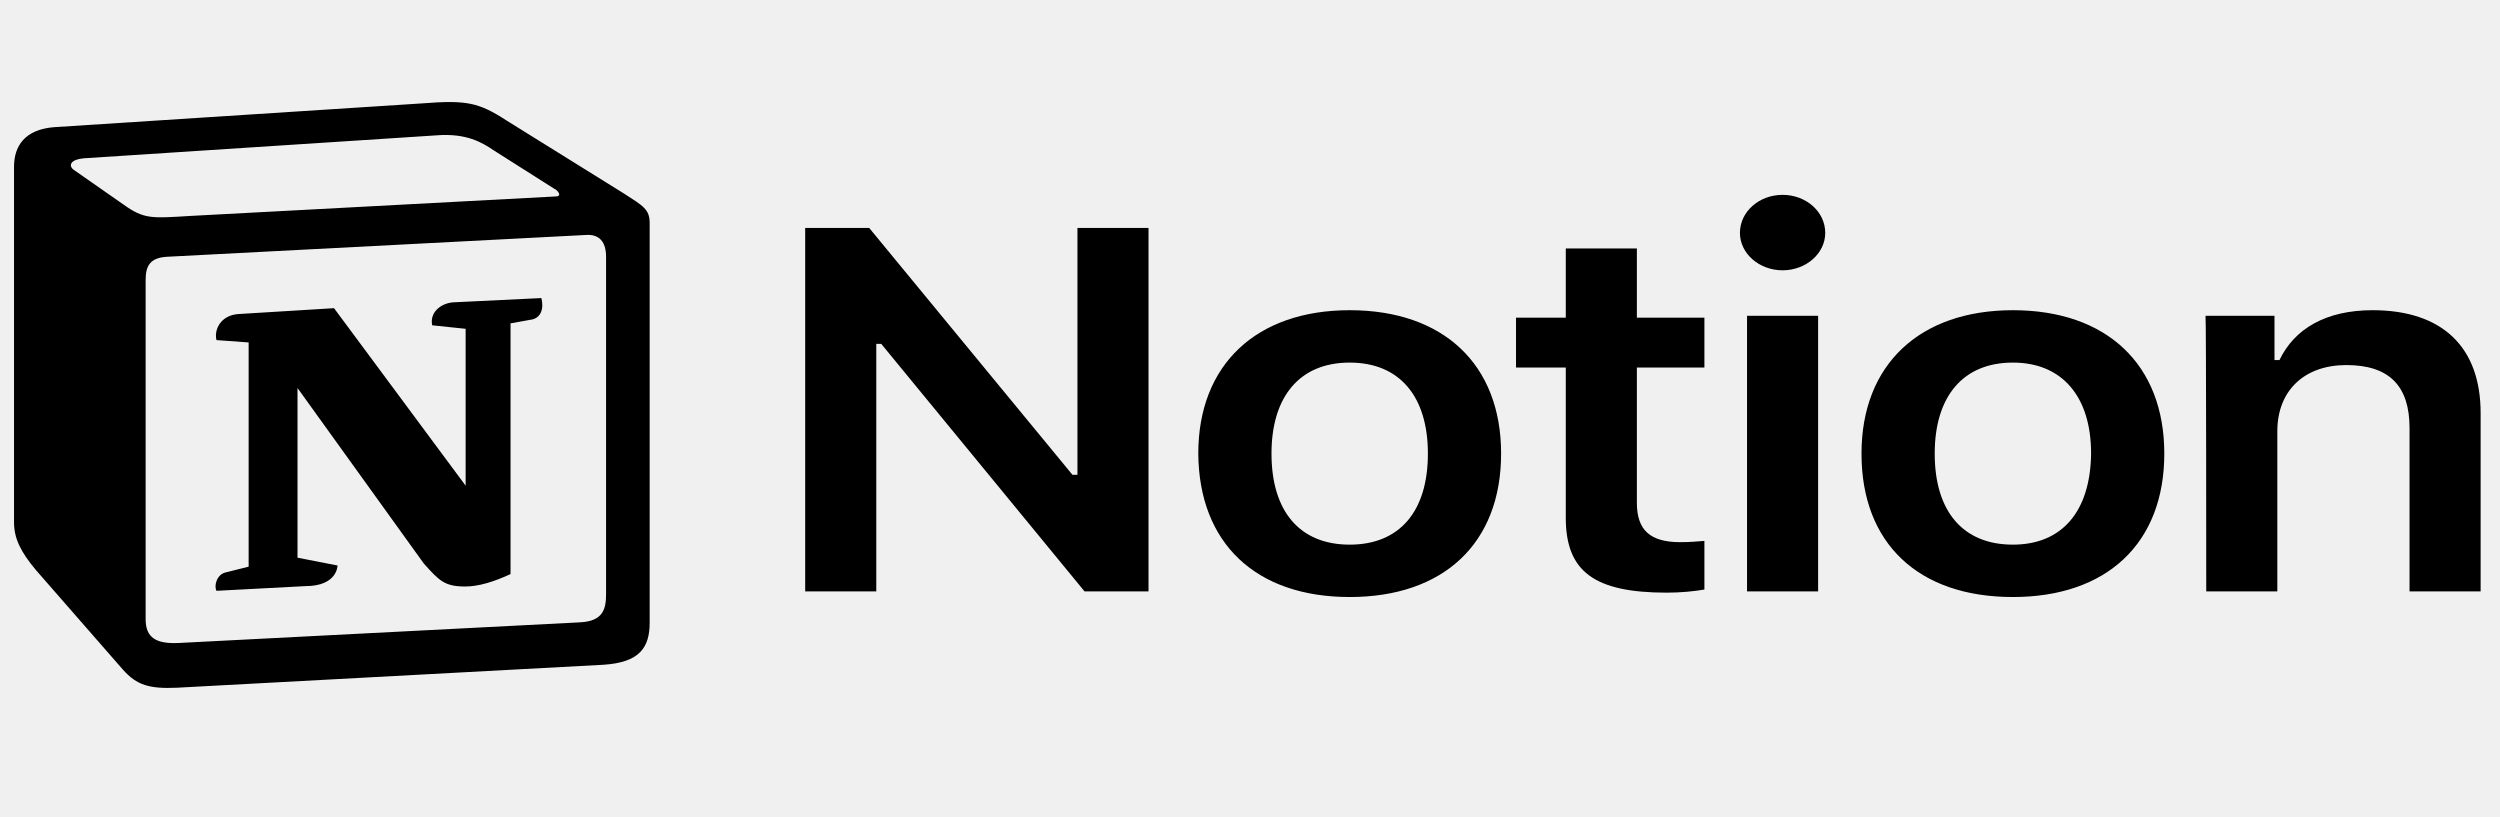
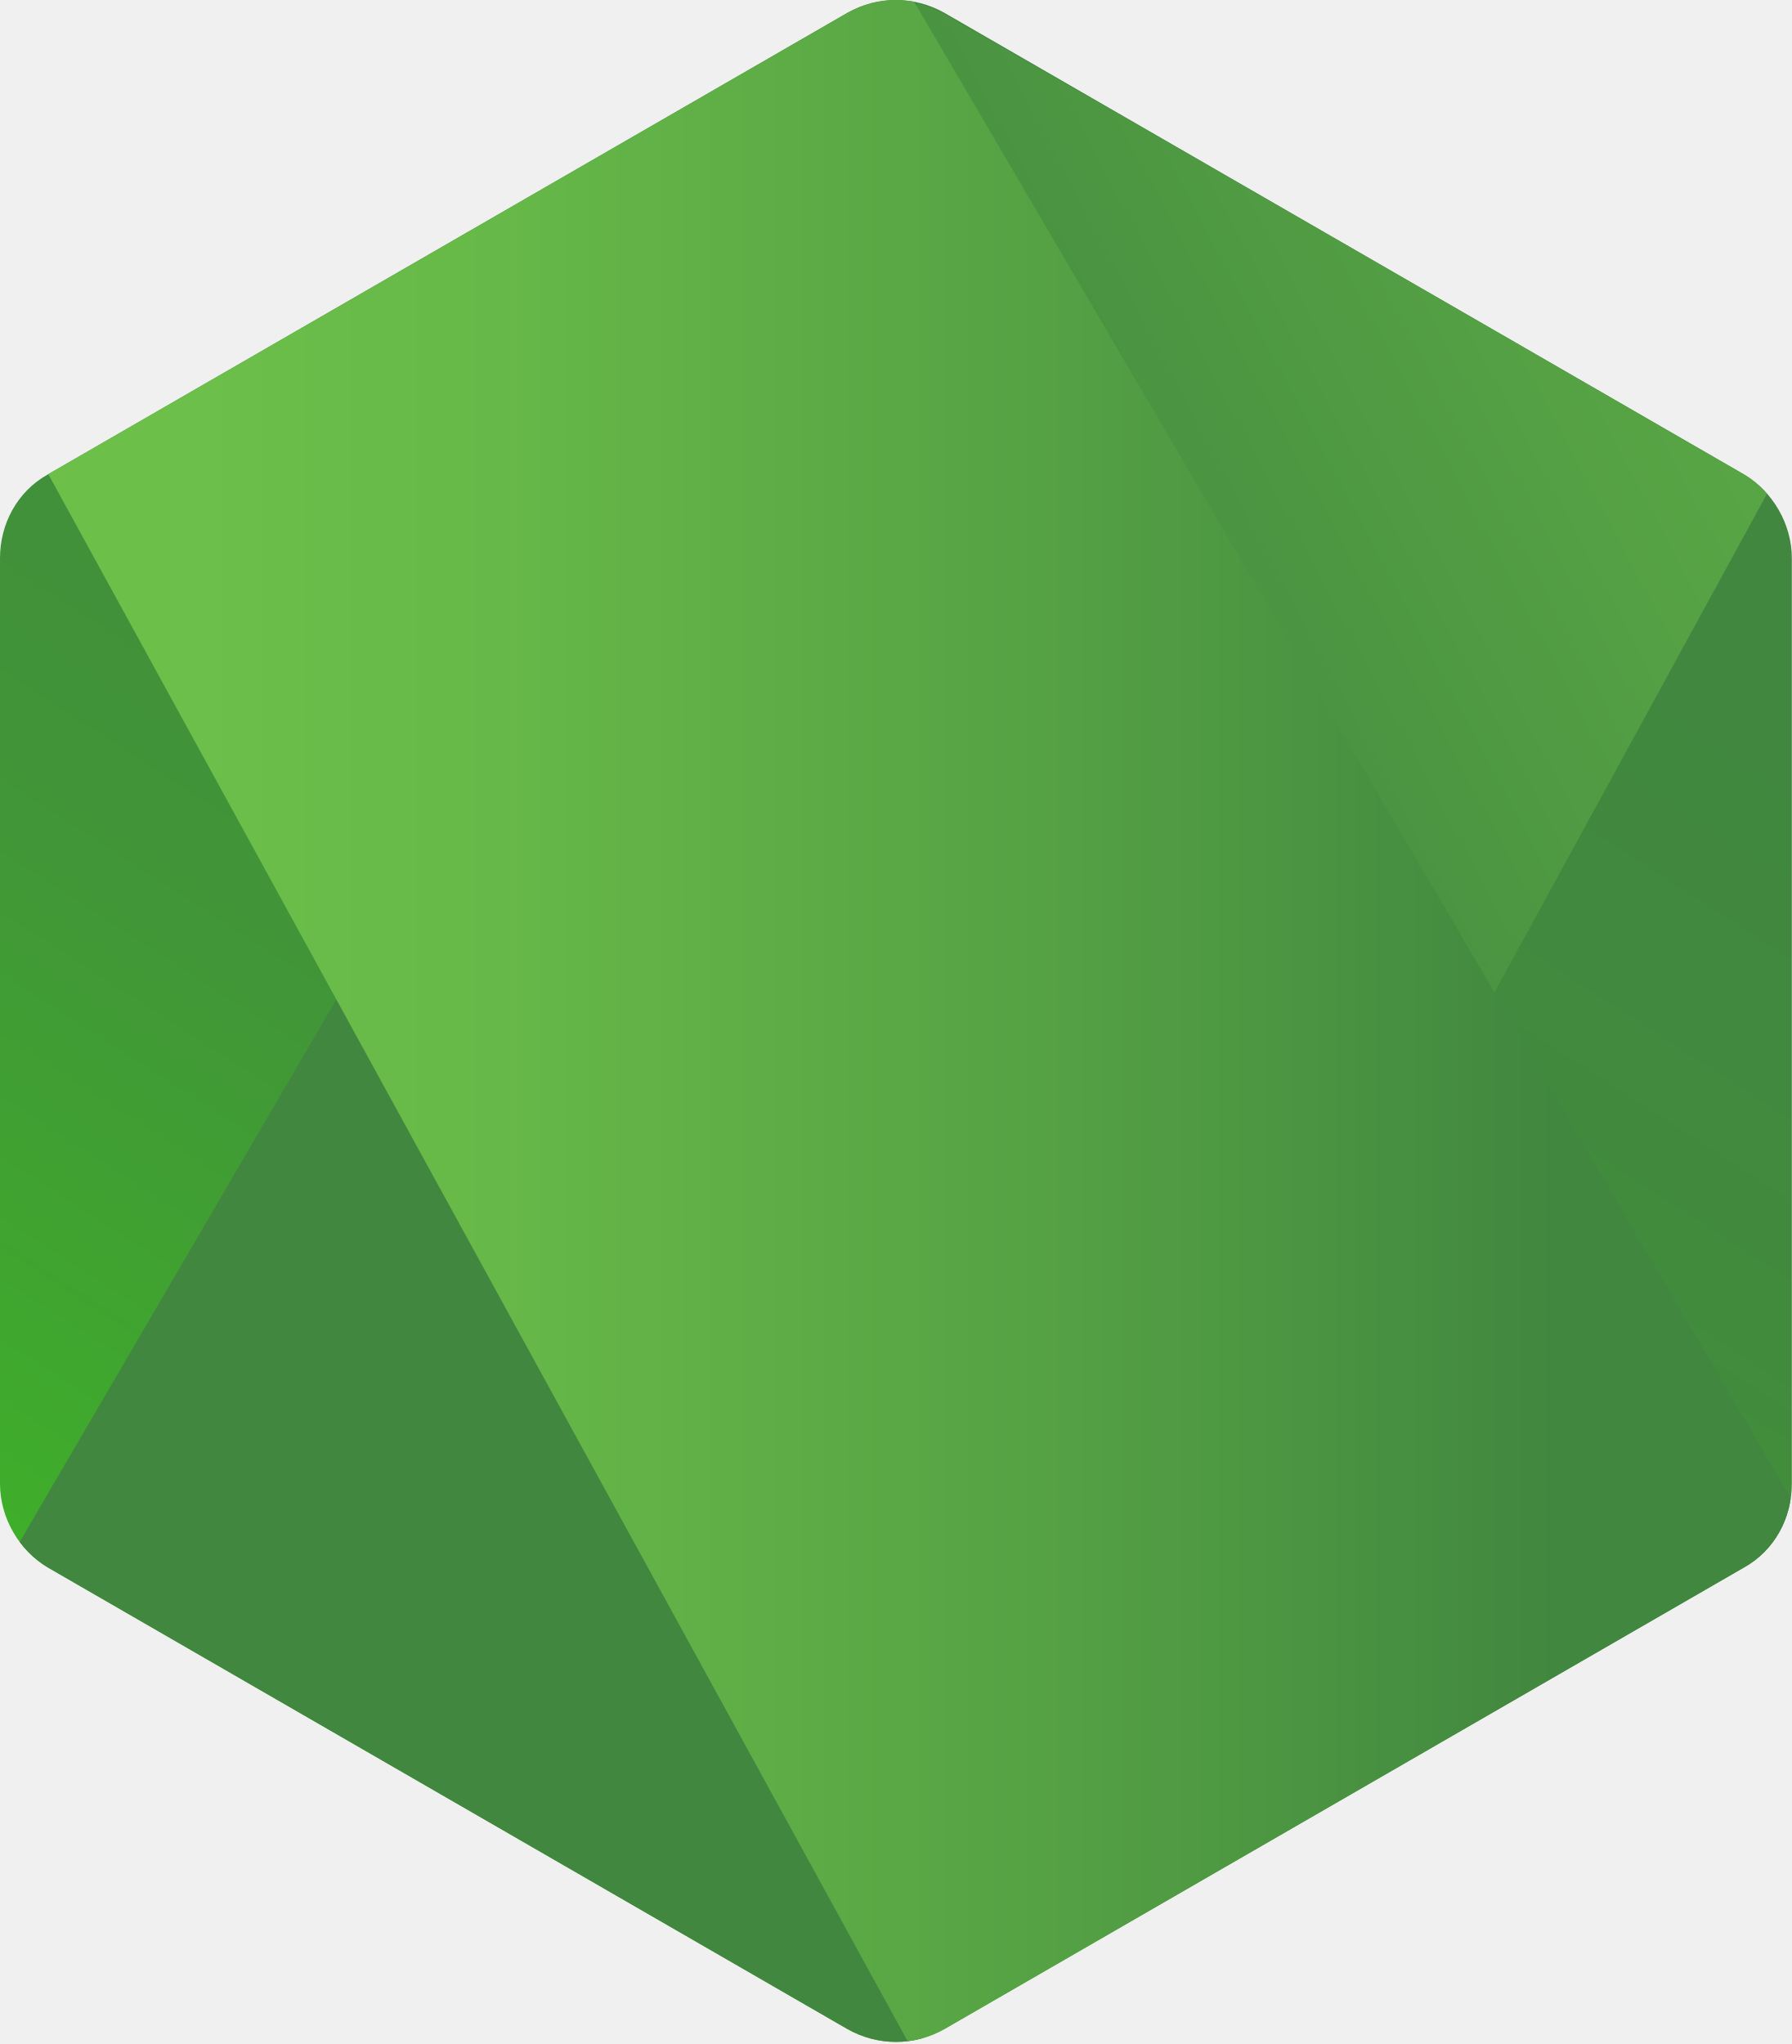
- <svg xmlns="http://www.w3.org/2000/svg" width="147" height="48" viewBox="0 0 147 48" fill="none">
-   <g style="mix-blend-mode:luminosity" clip-path="url(#clip0_333_1361)">
-     <path d="M51.525 34.775V20.22H51.818L63.772 34.775H67.533V13.401H63.354V27.919H63.061L51.107 13.401H47.345V34.775H51.525ZM79.362 35.105C84.879 35.105 88.265 31.952 88.265 26.672C88.265 21.43 84.879 18.24 79.362 18.24C73.886 18.24 70.459 21.43 70.459 26.672C70.501 31.952 73.845 35.105 79.362 35.105ZM79.362 32.025C76.436 32.025 74.764 30.082 74.764 26.672C74.764 23.299 76.436 21.32 79.362 21.32C82.288 21.32 83.96 23.299 83.96 26.672C83.96 30.082 82.288 32.025 79.362 32.025ZM92.068 14.611V18.68H89.142V21.613H92.068V30.449C92.068 33.602 93.74 34.848 98.003 34.848C98.797 34.848 99.592 34.775 100.219 34.665V31.805C99.717 31.842 99.383 31.879 98.797 31.879C97.042 31.879 96.248 31.182 96.248 29.569V21.613H100.219V18.68H96.248V14.611H92.068ZM102.726 34.775H106.906V18.57H102.726V34.775ZM104.816 15.894C106.196 15.894 107.324 14.904 107.324 13.694C107.324 12.447 106.196 11.457 104.816 11.457C103.437 11.457 102.308 12.447 102.308 13.694C102.308 14.904 103.437 15.894 104.816 15.894ZM118.358 35.105C123.876 35.105 127.261 31.952 127.261 26.672C127.261 21.43 123.876 18.24 118.358 18.24C112.883 18.24 109.456 21.43 109.456 26.672C109.456 31.952 112.799 35.105 118.358 35.105ZM118.358 32.025C115.433 32.025 113.761 30.082 113.761 26.672C113.761 23.299 115.433 21.32 118.358 21.32C121.242 21.32 122.956 23.299 122.956 26.672C122.914 30.082 121.242 32.025 118.358 32.025ZM129.727 34.775H133.907V25.353C133.907 22.97 135.495 21.466 137.961 21.466C140.511 21.466 141.681 22.713 141.681 25.169V34.775H145.861V24.289C145.861 20.403 143.604 18.24 139.508 18.24C136.749 18.24 134.91 19.34 134.032 21.173H133.74V18.57H129.685C129.727 18.57 129.727 34.775 129.727 34.775Z" fill="black" />
-     <path fill-rule="evenodd" clip-rule="evenodd" d="M7.269 12.033C8.486 12.902 8.926 12.834 11.203 12.696L32.66 11.552C33.126 11.552 32.738 11.14 32.583 11.094L29.011 8.828C28.338 8.37 27.406 7.821 25.672 7.958L4.914 9.309C4.163 9.377 4.008 9.721 4.318 9.973L7.269 12.033ZM8.563 16.45V36.41C8.563 37.486 9.159 37.875 10.53 37.806L34.11 36.593C35.482 36.524 35.637 35.792 35.637 34.922V15.1C35.637 14.23 35.249 13.749 34.42 13.818L9.78 15.1C8.874 15.168 8.563 15.58 8.563 16.45ZM31.832 17.526C31.988 18.121 31.832 18.739 31.159 18.808L30.02 19.014V33.755C29.037 34.212 28.131 34.487 27.354 34.487C26.138 34.487 25.827 34.144 24.921 33.137L17.493 22.814V32.793L19.848 33.251C19.848 33.251 19.848 34.464 17.959 34.464L12.73 34.739C12.575 34.464 12.73 33.8 13.248 33.663L14.62 33.32V20.136L12.73 19.998C12.575 19.403 12.963 18.533 14.025 18.465L19.641 18.121L27.38 28.559V19.334L25.413 19.128C25.258 18.396 25.879 17.846 26.63 17.778L31.832 17.526ZM3.18 7.478L24.792 6.081C27.432 5.875 28.131 6.013 29.788 7.088L36.672 11.369C37.811 12.101 38.2 12.307 38.2 13.108V36.616C38.2 38.081 37.604 38.951 35.482 39.088L10.401 40.438C8.796 40.507 8.046 40.301 7.217 39.363L2.118 33.526C1.212 32.45 0.824 31.649 0.824 30.71V9.812C0.824 8.599 1.445 7.615 3.18 7.478Z" fill="black" />
-   </g>
+ <svg xmlns="http://www.w3.org/2000/svg" xmlns:xlink="http://www.w3.org/1999/xlink" viewBox="0 0 256 292" width="256" height="292">
  <defs>
-     <clipPath id="clip0_333_1361">
-       <rect width="145.551" height="48" fill="white" transform="translate(0.824219)" />
-     </clipPath>
+     <linearGradient id="a" x1="68.188%" x2="27.823%" y1="17.487%" y2="89.755%">
+       <stop offset="0%" stop-color="#41873F" />
+       <stop offset="32.88%" stop-color="#418B3D" />
+       <stop offset="63.52%" stop-color="#419637" />
+       <stop offset="93.19%" stop-color="#3FA92D" />
+       <stop offset="100%" stop-color="#3FAE2A" />
+     </linearGradient>
+     <linearGradient id="c" x1="43.277%" x2="159.245%" y1="55.169%" y2="-18.306%">
+       <stop offset="13.76%" stop-color="#41873F" />
+       <stop offset="40.32%" stop-color="#54A044" />
+       <stop offset="71.36%" stop-color="#66B848" />
+       <stop offset="90.81%" stop-color="#6CC04A" />
+     </linearGradient>
+     <linearGradient id="f" x1="-4.389%" x2="101.499%" y1="49.997%" y2="49.997%">
+       <stop offset="9.192%" stop-color="#6CC04A" />
+       <stop offset="28.64%" stop-color="#66B848" />
+       <stop offset="59.68%" stop-color="#54A044" />
+       <stop offset="86.24%" stop-color="#41873F" />
+     </linearGradient>
+     <path id="b" d="M134.923 1.832c-4.344-2.443-9.502-2.443-13.846 0L6.787 67.801C2.443 70.244 0 74.859 0 79.745v132.208c0 4.887 2.715 9.502 6.787 11.945l114.29 65.968c4.344 2.444 9.502 2.444 13.846 0l114.29-65.968c4.344-2.443 6.787-7.058 6.787-11.945V79.745c0-4.886-2.715-9.501-6.787-11.944L134.923 1.832Z" />
+     <path id="e" d="M134.923 1.832c-4.344-2.443-9.502-2.443-13.846 0L6.787 67.801C2.443 70.244 0 74.859 0 79.745v132.208c0 4.887 2.715 9.502 6.787 11.945l114.29 65.968c4.344 2.444 9.502 2.444 13.846 0l114.29-65.968c4.344-2.443 6.787-7.058 6.787-11.945V79.745c0-4.886-2.715-9.501-6.787-11.944L134.923 1.832Z" />
  </defs>
+   <path fill="url(#a)" d="M134.923 1.832c-4.344-2.443-9.502-2.443-13.846 0L6.787 67.801C2.443 70.244 0 74.859 0 79.745v132.208c0 4.887 2.715 9.502 6.787 11.945l114.29 65.968c4.344 2.444 9.502 2.444 13.846 0l114.29-65.968c4.344-2.443 6.787-7.058 6.787-11.945V79.745c0-4.886-2.715-9.501-6.787-11.944L134.923 1.832Z" />
+   <mask id="d" fill="#fff">
+     <use xlink:href="#b" />
+   </mask>
+   <path fill="url(#c)" d="M249.485 67.8 134.65 1.833c-1.086-.542-2.443-1.085-3.529-1.357L2.443 220.912c1.086 1.357 2.444 2.443 3.8 3.258l114.834 65.968c3.258 1.9 7.059 2.443 10.588 1.357L252.47 70.515c-.815-1.086-1.9-1.9-2.986-2.714Z" mask="url(#d)" />
+   <mask id="g" fill="#fff">
+     <use xlink:href="#e" />
+   </mask>
+   <path fill="url(#f)" d="M249.756 223.898c3.258-1.9 5.701-5.158 6.787-8.687L130.579.204c-3.258-.543-6.787-.272-9.773 1.628L6.786 67.53l122.979 224.238c1.628-.272 3.529-.815 5.158-1.63l114.833-66.239Z" mask="url(#g)" />
</svg>
